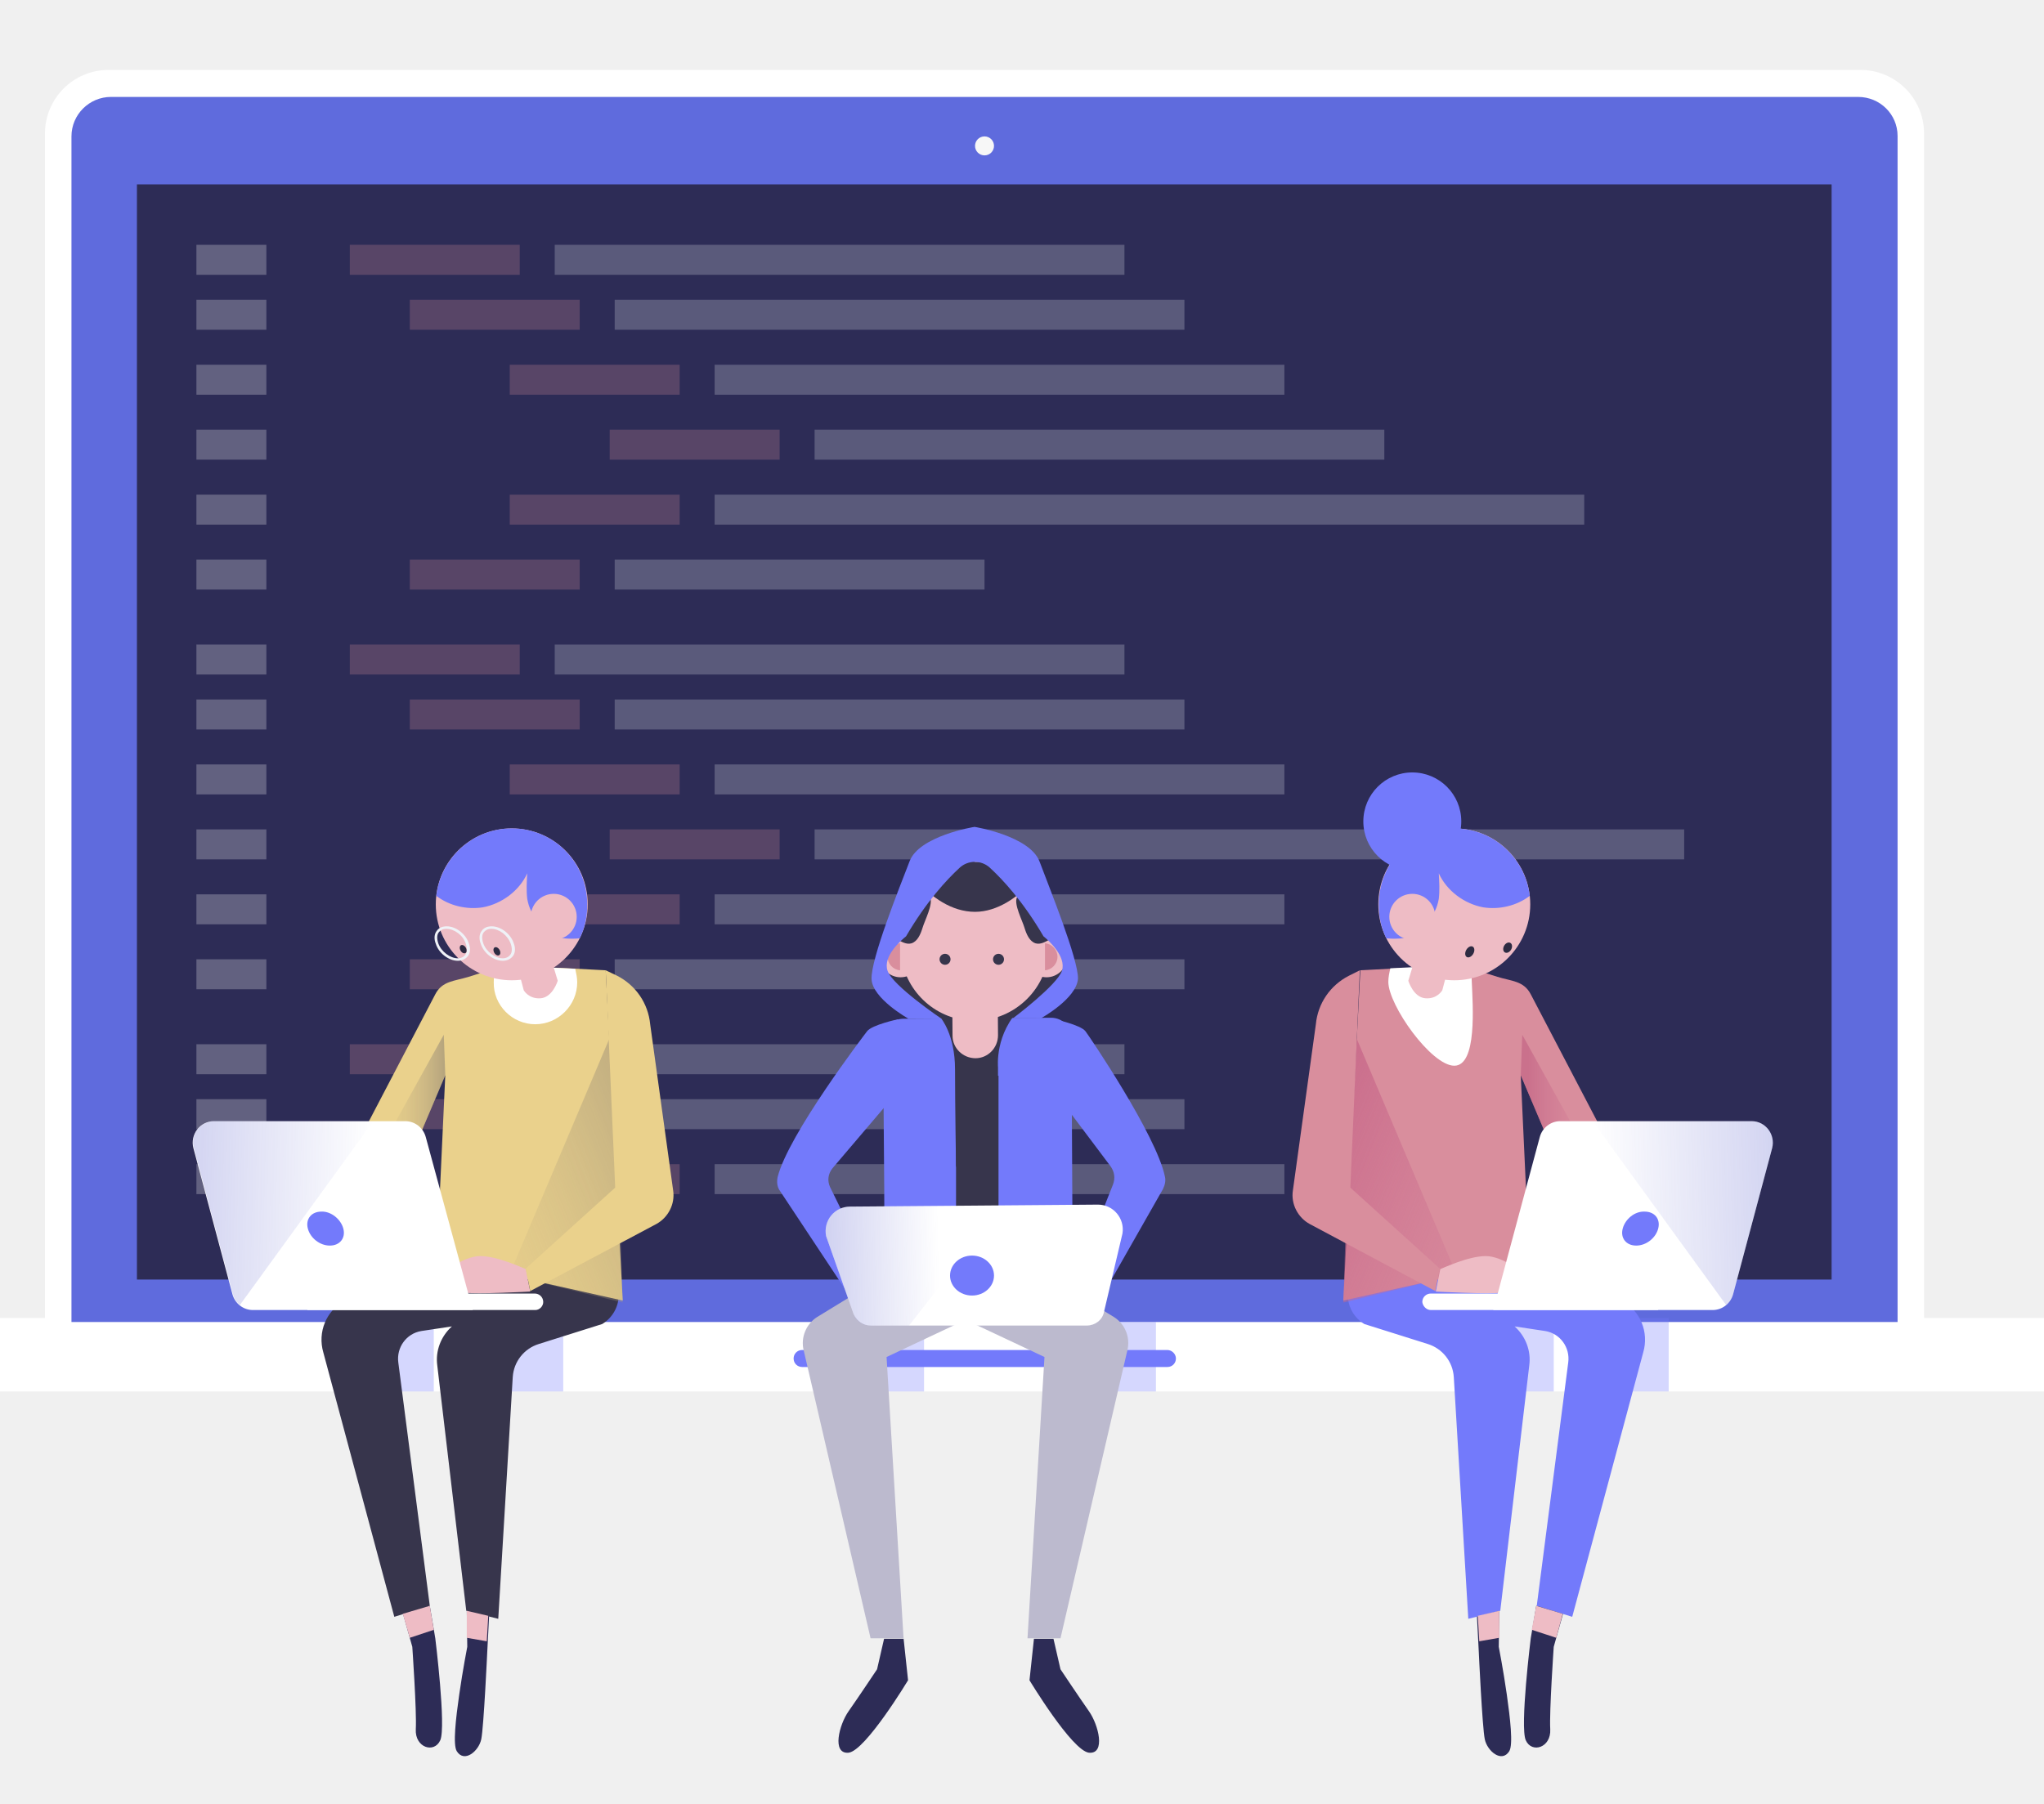
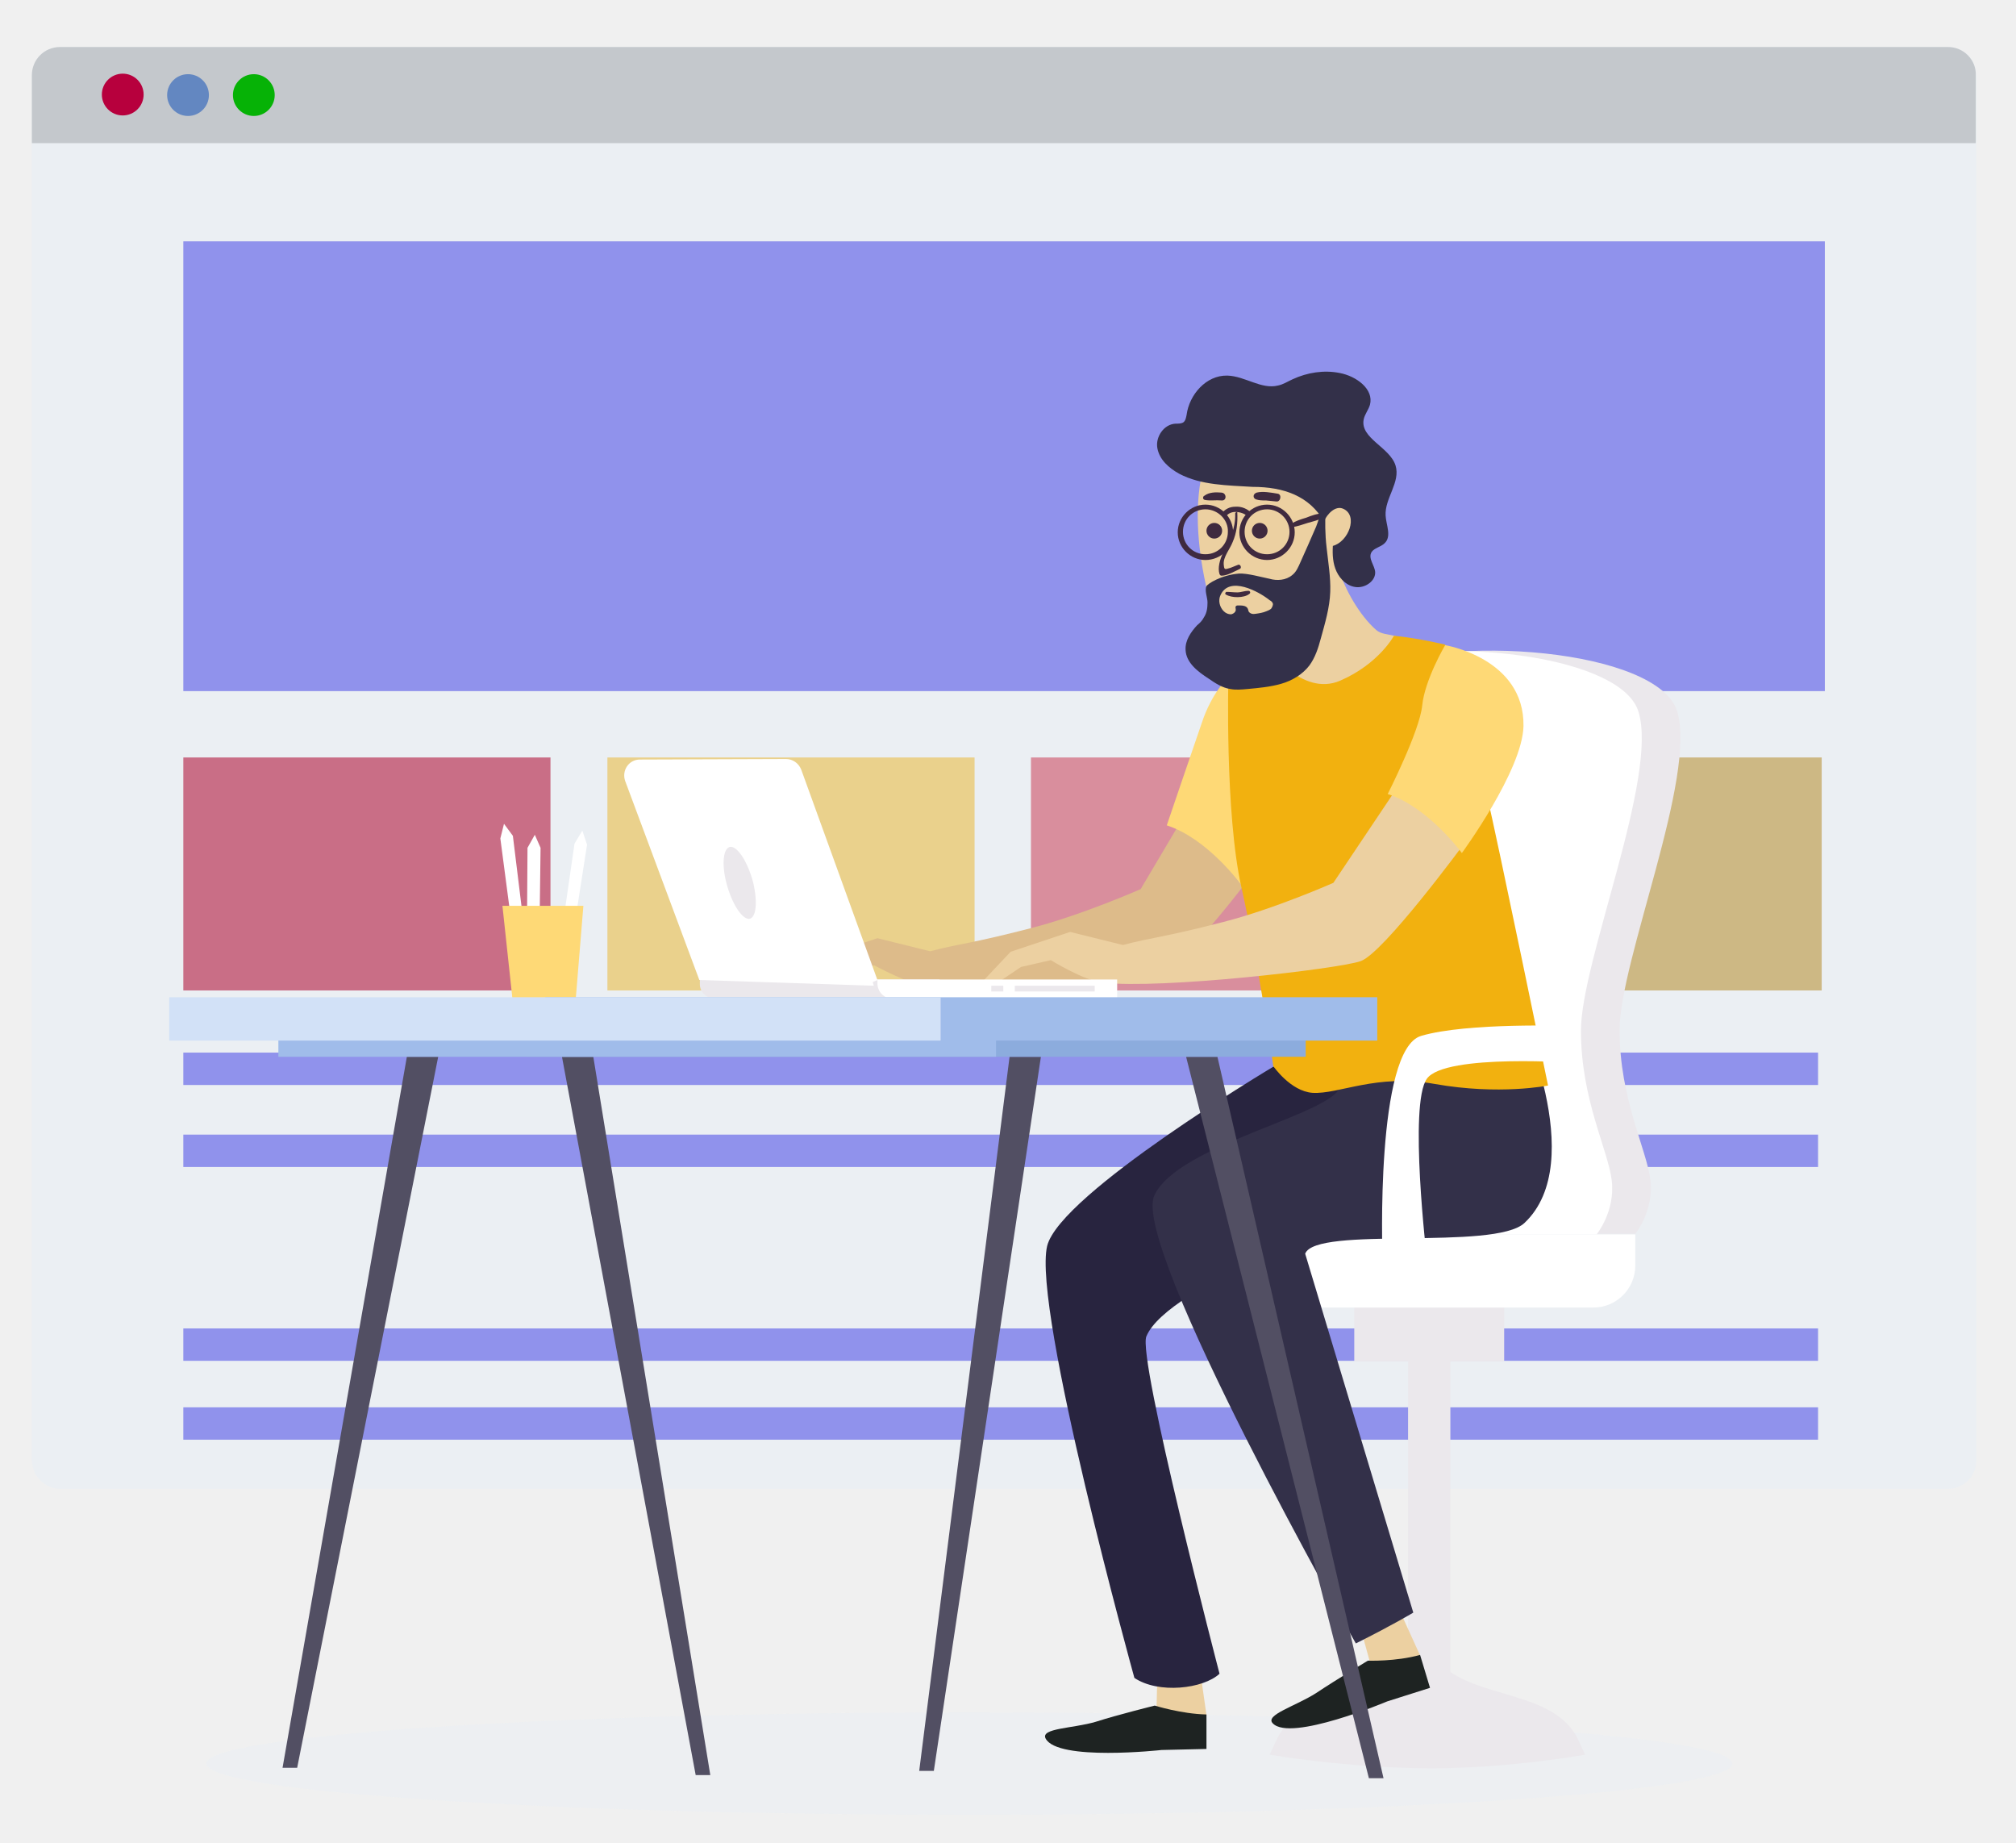
- <svg xmlns="http://www.w3.org/2000/svg" version="1.1" x="0px" y="0px" viewBox="0 0 409 361" style="enable-background:new 0 0 409 361;" xml:space="preserve">
+ <svg xmlns="http://www.w3.org/2000/svg" version="1.1" x="0px" y="0px" viewBox="0 0 386 352.7" style="enable-background:new 0 0 386 352.7;" xml:space="preserve">
  <style type="text/css">
- 	.st0{display:none;}
- 	.st1{display:inline;fill:#E0E4ED;}
- 	.st2{fill:#FFFFFF;}
- 	.st3{fill:#5F6BDD;}
- 	.st4{fill:#2D2C56;}
- 	.st5{fill:#F7F7F7;}
- 	.st6{fill:#737AFB;}
- 	.st7{opacity:0.25;}
+ 	.st0{fill:#EBEFF3;}
+ 	.st1{fill:#C4C8CC;}
+ 	.st2{fill:#B7003D;}
+ 	.st3{fill:#6387C1;}
+ 	.st4{fill:#06B206;}
+ 	.st5{fill:#9092EC;}
+ 	.st6{fill:#C96E86;}
+ 	.st7{fill:#EAD18C;}
	.st8{fill:#D98E9D;}
- 	.st9{fill:#E0E4ED;}
- 	.st10{opacity:0.3;fill:#737AFB;}
- 	.st11{fill:#37354C;}
- 	.st12{fill:#EAD18C;}
- 	.st13{opacity:0.5;fill:url(#SVGID_1_);}
- 	.st14{fill:url(#SVGID_2_);}
- 	.st15{fill:#EEBCC5;}
- 	.st16{fill:#EFF2F7;}
- 	.st17{fill:#2D2B42;}
- 	.st18{fill:url(#SVGID_3_);}
- 	.st19{opacity:0.5;fill:url(#SVGID_4_);}
- 	.st20{fill:url(#SVGID_5_);}
- 	.st21{fill:url(#SVGID_6_);}
- 	.st22{fill:#9B5342;}
- 	.st23{fill:#BCBACE;}
- 	.st24{fill:url(#SVGID_7_);}
+ 	.st9{fill:#CDB884;}
+ 	.st10{fill:#FFFFFF;}
+ 	.st11{font-family:'MyriadPro-Regular';}
+ 	.st12{font-size:12px;}
+ 	.st13{fill:#3CEF11;}
+ 	.st14{fill:#CE2105;}
+ 	.st15{fill:#9E001B;}
+ 	.st16{fill:#FFD62C;}
+ 	.st17{fill:#8E0018;}
+ 	.st18{opacity:0.67;}
+ 	.st19{fill:#EBE8EC;}
+ 	.st20{fill:#ECD0A1;}
+ 	.st21{fill:#1E2322;}
+ 	.st22{fill:#DDBB8A;}
+ 	.st23{fill:#FED976;}
+ 	.st24{fill:#28243F;}
+ 	.st25{fill:#333049;}
+ 	.st26{fill:#3F2A3F;}
+ 	.st27{fill:#F2B10F;}
+ 	.st28{fill:#524F63;}
+ 	.st29{fill:#8CACDD;}
+ 	.st30{fill:#A0BCEA;}
+ 	.st31{fill:#D2E1F7;}
</style>
-   <g id="BACKGROUND" class="st0">
-     <rect x="-53" y="-74" class="st1" width="500" height="500" />
-   </g>
  <g id="OBJECTS">
    <g>
      <g>
-         <path class="st2" d="M372.3,14H21.7C14.7,14,9,19.7,9,26.7v241.4h376V26.7C385,19.7,379.3,14,372.3,14z" />
-         <path class="st2" d="M410,263.8H-16c-2.5,0-4.4,2-4.4,4.5v5.8c0,2.5,2,4.4,4.4,4.4h426c2.5,0,4.4-2,4.4-4.4v-5.8     C414.5,265.8,412.5,263.8,410,263.8z" />
-         <g>
-           <path class="st3" d="M371.8,19.4H22.2c-4.3,0-7.9,3.5-7.9,7.9v237.3h365.4V27.2C379.7,22.9,376.2,19.4,371.8,19.4z" />
-           <rect x="27.4" y="36.9" class="st4" width="339.1" height="219.2" />
-         </g>
-         <circle class="st5" cx="197" cy="29.2" r="1.9" />
-         <path class="st6" d="M233.6,270.2h-73.1c-1,0-1.7,0.8-1.7,1.7c0,1,0.8,1.7,1.7,1.7h73.1c1,0,1.7-0.8,1.7-1.7     C235.3,271,234.5,270.2,233.6,270.2z" />
-         <g class="st7">
-           <rect x="70" y="49" class="st8" width="34" height="6" />
-           <rect x="39.3" y="49" class="st2" width="14" height="6" />
-           <rect x="39.3" y="60" class="st2" width="14" height="6" />
-           <rect x="39.3" y="73" class="st2" width="14" height="6" />
-           <rect x="39.3" y="86" class="st2" width="14" height="6" />
-           <rect x="39.3" y="99" class="st2" width="14" height="6" />
-           <rect x="39.3" y="112" class="st2" width="14" height="6" />
-           <rect x="111" y="49" class="st9" width="114" height="6" />
-           <g>
-             <rect x="82" y="60" class="st8" width="34" height="6" />
-             <rect x="123" y="60" class="st9" width="114" height="6" />
-           </g>
-           <g>
-             <rect x="102" y="73" class="st8" width="34" height="6" />
-             <rect x="143" y="73" class="st9" width="114" height="6" />
-           </g>
-           <g>
-             <rect x="122" y="86" class="st8" width="34" height="6" />
-             <rect x="163" y="86" class="st9" width="114" height="6" />
-           </g>
-           <g>
-             <rect x="102" y="99" class="st8" width="34" height="6" />
-             <rect x="143" y="99" class="st9" width="174" height="6" />
-           </g>
-           <g>
-             <rect x="82" y="112" class="st8" width="34" height="6" />
-             <rect x="123" y="112" class="st9" width="74" height="6" />
-           </g>
-         </g>
-         <g class="st7">
-           <rect x="70" y="129" class="st8" width="34" height="6" />
-           <rect x="39.3" y="129" class="st2" width="14" height="6" />
-           <rect x="39.3" y="140" class="st2" width="14" height="6" />
-           <rect x="39.3" y="153" class="st2" width="14" height="6" />
-           <rect x="39.3" y="166" class="st2" width="14" height="6" />
-           <rect x="39.3" y="179" class="st2" width="14" height="6" />
-           <rect x="39.3" y="192" class="st2" width="14" height="6" />
-           <rect x="111" y="129" class="st9" width="114" height="6" />
-           <g>
-             <rect x="82" y="140" class="st8" width="34" height="6" />
-             <rect x="123" y="140" class="st9" width="114" height="6" />
-           </g>
-           <g>
-             <rect x="102" y="153" class="st8" width="34" height="6" />
-             <rect x="143" y="153" class="st9" width="114" height="6" />
-           </g>
-           <rect x="70" y="209" class="st8" width="34" height="6" />
-           <rect x="39.3" y="209" class="st2" width="14" height="6" />
-           <rect x="39.3" y="220" class="st2" width="14" height="6" />
-           <rect x="39.3" y="233" class="st2" width="14" height="6" />
-           <rect x="111" y="209" class="st9" width="114" height="6" />
-           <g>
-             <rect x="82" y="220" class="st8" width="34" height="6" />
-             <rect x="123" y="220" class="st9" width="114" height="6" />
-           </g>
-           <g>
-             <rect x="102" y="233" class="st8" width="34" height="6" />
-             <rect x="143" y="233" class="st9" width="114" height="6" />
-           </g>
-           <g>
-             <rect x="122" y="166" class="st8" width="34" height="6" />
-             <rect x="163" y="166" class="st9" width="174" height="6" />
-           </g>
-           <g>
-             <rect x="102" y="179" class="st8" width="34" height="6" />
-             <rect x="143" y="179" class="st9" width="114" height="6" />
-           </g>
-           <g>
-             <rect x="82" y="192" class="st8" width="34" height="6" />
-             <rect x="123" y="192" class="st9" width="114" height="6" />
-           </g>
-         </g>
-       </g>
-       <rect x="73.5" y="263.8" class="st10" width="13.3" height="14.7" />
-       <rect x="99.4" y="263.8" class="st10" width="13.3" height="14.7" />
-       <rect x="297.6" y="263.8" class="st10" width="13.3" height="14.7" />
-       <rect x="320.6" y="263.8" class="st10" width="13.3" height="14.7" />
+         <g>
+           <g>
+             <path class="st0" d="M11.5,285H373c3,0,5.4-2.4,5.4-5.4V14.4c0-3-2.4-5.4-5.4-5.4H11.5c-3,0-5.4,2.4-5.4,5.4v265.2       C6.2,282.6,8.6,285,11.5,285z" />
+             <g>
+               <path class="st1" d="M373,9H11.5c-3,0-5.4,2.4-5.4,5.4v13h372.2v-13C378.4,11.5,376,9,373,9z" />
+             </g>
+           </g>
+           <g>
+             <circle class="st2" cx="23.5" cy="18.1" r="4" />
+             <circle class="st3" cx="36" cy="18.2" r="4" />
+             <circle class="st4" cx="48.6" cy="18.2" r="4" />
+           </g>
+         </g>
+       </g>
      <g>
-         <path class="st4" d="M93.4,322.4l0.1,7.2c0,0-0.9,4.6-1.6,9.5c-0.7,4.9-1.3,10.1-0.5,11.4c1.5,2.4,4.4,0,4.9-2.4     c0.5-2.4,1.2-17.5,1.2-17.5l0.5-9.7L93.4,322.4z" />
-         <path class="st4" d="M86,321.4l1.1,6.5c0,0,2.2,17.7,1,20.4c-1.2,2.7-5.1,1.5-4.9-2.2c0.2-3.6-0.7-16.5-0.7-16.5l-2.2-7.8     L86,321.4z" />
-         <g>
-           <path class="st11" d="M89,242.4l0.5,8L69,260.3c-3.7,2-5.5,6.3-4.3,10.4l14.2,52.9l7.1-2.2l-6.3-48.7c-0.4-3,1.6-5.8,4.6-6.3      l7.3-1.1l7.8-7.9l-9,8.1c-2.2,2-3.3,4.9-2.9,7.8l5.8,49.1l6.4,1.6l2.9-48.4c0.2-3.1,2.3-5.7,5.2-6.6l12.7-4      c2-1.2,3.3-3.4,3.3-5.8l-0.5-17L89,242.4z" />
-           <path class="st12" d="M124.6,260.3l-3.4-66.1c0,0-14.1-0.8-18.2-0.8c-2.3,0-6.2,1.1-9.2,2.1c-2.9,0.9-5.3,0.8-6.7,3.5L64,243.2      l14.2,1.3l4.7-5.4l-2.4-3.6l8.6-20.3L87.4,252L124.6,260.3z" />
-           <linearGradient id="SVGID_1_" gradientUnits="userSpaceOnUse" x1="73.517" y1="223.752" x2="89.102" y2="223.752">
-             <stop offset="0" style="stop-color:#EAD18C;stop-opacity:0" />
-             <stop offset="1" style="stop-color:#524F63;stop-opacity:0.7" />
-           </linearGradient>
-           <path class="st13" d="M88.8,207.1l-15.3,27.6l4.8,5.6c0,0,1.9,0.4,3.8-0.2l0.8-1l-2.4-3.6l8.6-20.3L88.8,207.1z" />
-           <path class="st2" d="M107.1,205c4.6,0,8.4-3.8,8.4-8.4c0-0.9-0.2-1.8-0.4-2.7c-4.3-0.2-9.8-0.5-12.1-0.5c-1,0-2.4,0.2-3.8,0.6      c-0.3,0.8-0.4,1.7-0.4,2.6C98.7,201.2,102.5,205,107.1,205z" />
-           <linearGradient id="SVGID_2_" gradientUnits="userSpaceOnUse" x1="78.424" y1="251.082" x2="163.972" y2="217.244">
-             <stop offset="0" style="stop-color:#EAD18C;stop-opacity:0" />
-             <stop offset="1" style="stop-color:#524F63;stop-opacity:0.7" />
-           </linearGradient>
-           <polygon class="st14" points="122.9,205.6 124.6,260.7 101.9,255.2     " />
-           <path class="st15" d="M101.6,186.6c0.4,0.8,3.2,11.6,3.2,11.6s1,1.8,3.4,1.6c2.4-0.2,3.4-3.5,3.4-3.5l-4.1-13.6L101.6,186.6z" />
-           <path class="st15" d="M116.2,179.9c0,7.5-7.9,15.7-15.4,15.7c-7.5,0-11.6-8.3-11.6-15.7c0-7.5,6.1-13.5,13.5-13.5      C110.1,166.4,116.2,172.4,116.2,179.9z" />
-           <circle class="st15" cx="102.4" cy="181" r="15.2" />
-           <g>
-             <path class="st16" d="M91.6,192.3c-1.8,0-3.8-1.5-4.4-3.4c-0.4-1-0.3-2,0.2-2.6c0.4-0.6,1.1-0.9,2-0.9c1.8,0,3.8,1.5,4.4,3.4       c0.4,1,0.3,2-0.2,2.6C93.1,192,92.4,192.3,91.6,192.3z M89.3,185.9c-0.7,0-1.2,0.3-1.5,0.7c-0.4,0.5-0.4,1.3-0.1,2.2       c0.6,1.7,2.4,3,3.9,3c0.7,0,1.2-0.3,1.5-0.7c0.4-0.5,0.4-1.3,0.1-2.2C92.7,187.2,90.9,185.9,89.3,185.9z" />
-           </g>
-           <g>
-             <path class="st16" d="M100.6,192.3c-1.8,0-3.8-1.5-4.4-3.4c-0.4-1-0.3-2,0.2-2.6c0.4-0.6,1.1-0.9,2-0.9c1.8,0,3.8,1.5,4.4,3.4       c0.4,1,0.3,2-0.2,2.6C102.1,192,101.4,192.3,100.6,192.3z M98.3,185.9c-0.7,0-1.2,0.3-1.5,0.7c-0.4,0.5-0.4,1.3-0.1,2.2       c0.6,1.7,2.4,3,3.9,3c0.7,0,1.2-0.3,1.5-0.7c0.4-0.5,0.4-1.3,0.1-2.2C101.6,187.2,99.9,185.9,98.3,185.9z" />
-           </g>
-           <ellipse transform="matrix(0.866 -0.5 0.5 0.866 -82.5942 71.7829)" class="st17" cx="92.7" cy="190" rx="0.6" ry="0.9" />
-           <ellipse transform="matrix(0.866 -0.5 0.5 0.866 -81.8534 75.2154)" class="st17" cx="99.4" cy="190.4" rx="0.6" ry="0.9" />
-         </g>
-         <path class="st15" d="M105.2,254c-0.6-0.2-5.6-2.6-9.1-2.6c-3.5,0-7.9,3.7-7.9,3.7s-0.6,2,1.8,1.6c2.4-0.4-0.3,1.5-0.3,1.5     s0.1,0.1,2.9,0.5c2.8,0.4,13.5-0.2,13.5-0.2L105.2,254z" />
-         <path class="st12" d="M121.2,194.2l1.9,43.5l-17.9,16.2l0.9,4.5l25.2-13.4c2.4-1.3,3.8-4,3.4-6.7l-4.6-33.3     c-0.4-4.2-2.9-7.8-6.6-9.7L121.2,194.2z" />
-         <g>
-           <path class="st2" d="M107.1,262.2H61.5v-3.3h45.5c0.9,0,1.7,0.7,1.7,1.7l0,0C108.7,261.4,108,262.2,107.1,262.2z" />
-           <path class="st2" d="M94.6,262.2H50.6c-1.9,0-3.6-1.3-4.1-3.2l-7.8-29.2c-0.7-2.7,1.3-5.4,4.1-5.4h38.3c1.9,0,3.6,1.3,4.1,3.2      L94.6,262.2z" />
-           <linearGradient id="SVGID_3_" gradientUnits="userSpaceOnUse" x1="74.573" y1="243.107" x2="-1.298" y2="241.315">
-             <stop offset="0" style="stop-color:#484EC2;stop-opacity:0" />
-             <stop offset="1" style="stop-color:#444BCC;stop-opacity:0.5" />
-           </linearGradient>
-           <path class="st18" d="M42.9,224.4c-2.8,0-4.9,2.7-4.1,5.4l7.8,29.2c0.2,0.9,0.8,1.7,1.4,2.2l26.7-36.8H42.9z" />
-           <path class="st6" d="M68.7,245.9c0.5,1.9-0.7,3.4-2.7,3.4c-2,0-3.9-1.5-4.4-3.4c-0.5-1.9,0.7-3.4,2.7-3.4      C66.2,242.4,68.2,244,68.7,245.9z" />
-         </g>
-         <path class="st6" d="M102.4,165.8c-7.8,0-14.2,5.9-15.1,13.5c2.6,2,6.1,2.8,9.3,2.3c3.8-0.7,7.3-3.3,8.9-6.8     c-0.1,1.7-0.2,3.4,0,5.1c0.3,1.7,1,3.3,2.3,4.4c0.1-1.2,0.2-2.4,0.8-3.4c0.6-1,1.9-1.7,3-1.3c0.8,0.3,1.3,1.1,1.4,2     c0.1,0.8-0.1,1.7-0.4,2.5c-0.5,1.2-1.2,2.4-2.1,3.4c1.8,0.3,3.7,0.5,5.5,0.3c1-2,1.5-4.2,1.5-6.6     C117.6,172.6,110.8,165.8,102.4,165.8z" />
-         <circle class="st15" cx="110.8" cy="183.5" r="4.6" />
-         <polygon class="st15" points="86,321.4 86.8,326.2 82,327.8 80.6,323    " />
-         <polygon class="st15" points="93.4,327.8 97.4,328.5 97.7,323.4 93.4,322.4    " />
+         <rect x="35.1" y="46.2" class="st5" width="314.3" height="86.1" />
+         <g>
+           <rect x="35.1" y="145" class="st6" width="70.3" height="44.6" />
+           <rect x="35.1" y="217.2" class="st5" width="313" height="6.2" />
+           <rect x="35.1" y="254.3" class="st5" width="313" height="6.2" />
+           <rect x="35.1" y="269.4" class="st5" width="313" height="6.2" />
+           <rect x="35.1" y="201.5" class="st5" width="313" height="6.2" />
+           <rect x="116.3" y="145" class="st7" width="70.3" height="44.6" />
+           <rect x="197.4" y="145" class="st8" width="70.3" height="44.6" />
+           <rect x="278.5" y="145" class="st9" width="70.3" height="44.6" />
+         </g>
+       </g>
+     </g>
+     <g>
+       <g class="st18">
+         <ellipse class="st0" cx="185.6" cy="337.6" rx="146.1" ry="9.8" />
      </g>
      <g>
-         <path class="st4" d="M300,322.4l-0.1,7.2c0,0,0.9,4.6,1.6,9.5c0.7,4.9,1.3,10.1,0.5,11.4c-1.5,2.4-4.4,0-4.9-2.4     c-0.5-2.4-1.2-17.5-1.2-17.5l-0.5-9.7L300,322.4z" />
-         <path class="st4" d="M307.4,321.4l-1.1,6.5c0,0-2.2,17.7-1,20.4c1.2,2.7,5.1,1.5,4.9-2.2c-0.2-3.6,0.7-16.5,0.7-16.5l2.2-7.8     L307.4,321.4z" />
-         <g>
-           <path class="st6" d="M304.4,242.4l-0.5,8l20.6,9.9c3.7,2,5.5,6.3,4.3,10.4l-14.2,52.9l-7.1-2.2l6.3-48.7c0.4-3-1.6-5.8-4.6-6.3      l-7.3-1.1l-7.8-7.9l9,8.1c2.2,2,3.3,4.9,2.9,7.8l-5.8,49.1l-6.4,1.6l-2.9-48.4c-0.2-3.1-2.3-5.7-5.2-6.6l-12.7-4      c-2-1.2-3.3-3.4-3.3-5.8l0.5-17L304.4,242.4z" />
-           <path class="st8" d="M268.8,260.3l3.4-66.1c0,0,14.1-0.8,18.2-0.8c2.3,0,6.2,1.1,9.2,2.1c2.9,0.9,5.3,0.8,6.7,3.5l23.1,44.2      l-14.2,1.3l-4.7-5.4l2.4-3.6l-8.6-20.3L306,252L268.8,260.3z" />
-           <linearGradient id="SVGID_4_" gradientUnits="userSpaceOnUse" x1="265.516" y1="223.752" x2="281.101" y2="223.752" gradientTransform="matrix(-1 0 0 1 585.3727 0)">
-             <stop offset="0" style="stop-color:#D37897;stop-opacity:0" />
-             <stop offset="0.899" style="stop-color:#BC547C" />
-           </linearGradient>
-           <path class="st19" d="M304.6,207.1l15.3,27.6l-4.8,5.6c0,0-1.9,0.4-3.8-0.2l-0.8-1l2.4-3.6l-8.6-20.3L304.6,207.1z" />
-           <path class="st2" d="M291,213.3c-4.6,0-13.2-12.1-13.2-16.8c0-0.9,0.2-1.8,0.4-2.7c4.3-0.2,9.8-0.5,12.1-0.5      c1,0,2.4,0.2,3.8,0.6c0.3,0.8,0.4,1.7,0.4,2.6C294.7,201.2,295.6,213.3,291,213.3z" />
-           <linearGradient id="SVGID_5_" gradientUnits="userSpaceOnUse" x1="270.423" y1="251.082" x2="355.971" y2="217.244" gradientTransform="matrix(-1 0 0 1 585.3727 0)">
-             <stop offset="0" style="stop-color:#D37897;stop-opacity:0" />
-             <stop offset="0.899" style="stop-color:#BC547C" />
-           </linearGradient>
-           <polygon class="st20" points="270.5,205.6 268.8,260.7 291.5,255.2     " />
-           <path class="st15" d="M291.8,186.6c-0.4,0.8-3.2,11.6-3.2,11.6s-1,1.8-3.4,1.6c-2.4-0.2-3.4-3.5-3.4-3.5l4.1-13.6L291.8,186.6z" />
-           <path class="st15" d="M277.2,179.9c0,7.5,7.9,15.7,15.4,15.7c7.5,0,11.6-8.3,11.6-15.7c0-7.5-6.1-13.5-13.5-13.5      S277.2,172.4,277.2,179.9z" />
-           <circle class="st15" cx="291" cy="181" r="15.2" />
-           <ellipse transform="matrix(-0.866 -0.5 0.5 -0.866 468.1459 504.715)" class="st17" cx="301.7" cy="189.6" rx="0.8" ry="1.1" />
-           <ellipse transform="matrix(-0.866 -0.5 0.5 -0.866 453.539 502.5288)" class="st17" cx="294.1" cy="190.5" rx="0.8" ry="1.2" />
-         </g>
-         <path class="st15" d="M288.2,254c0.6-0.2,5.6-2.6,9.1-2.6c3.5,0,7.9,3.7,7.9,3.7s0.6,2-1.8,1.6c-2.4-0.4,0.3,1.5,0.3,1.5     s-0.1,0.1-2.9,0.5s-13.5-0.2-13.5-0.2L288.2,254z" />
-         <path class="st8" d="M272.1,194.2l-1.9,43.5l17.9,16.2l-0.9,4.5L262.1,245c-2.4-1.3-3.8-4-3.4-6.7l4.6-33.3     c0.4-4.2,2.9-7.8,6.6-9.7L272.1,194.2z" />
-         <g>
-           <path class="st2" d="M286.3,262.2h45.5v-3.3h-45.5c-0.9,0-1.7,0.7-1.7,1.7l0,0C284.7,261.4,285.4,262.2,286.3,262.2z" />
-           <path class="st2" d="M298.8,262.2h43.9c1.9,0,3.6-1.3,4.1-3.2l7.8-29.2c0.7-2.7-1.3-5.4-4.1-5.4h-38.3c-1.9,0-3.6,1.3-4.1,3.2      L298.8,262.2z" />
-           <linearGradient id="SVGID_6_" gradientUnits="userSpaceOnUse" x1="266.572" y1="243.107" x2="190.701" y2="241.315" gradientTransform="matrix(-1 0 0 1 585.3727 0)">
-             <stop offset="0" style="stop-color:#484EC2;stop-opacity:0" />
-             <stop offset="1" style="stop-color:#444BCC;stop-opacity:0.5" />
-           </linearGradient>
-           <path class="st21" d="M350.5,224.4c2.8,0,4.9,2.7,4.1,5.4l-7.8,29.2c-0.2,0.9-0.8,1.7-1.4,2.2l-26.7-36.8H350.5z" />
-           <path class="st6" d="M324.7,245.9c-0.5,1.9,0.7,3.4,2.7,3.4c2,0,3.9-1.5,4.4-3.4c0.5-1.9-0.7-3.4-2.7-3.4      C327.1,242.4,325.2,244,324.7,245.9z" />
-         </g>
-         <path class="st6" d="M291,165.8c7.8,0,14.2,5.9,15.1,13.5c-2.6,2-6.1,2.8-9.3,2.3c-3.8-0.7-7.3-3.3-8.9-6.8     c0.1,1.7,0.2,3.4,0,5.1c-0.3,1.7-1,3.3-2.3,4.4c-0.1-1.2-0.2-2.4-0.8-3.4c-0.6-1-1.9-1.7-3-1.3c-0.8,0.3-1.3,1.1-1.4,2     c-0.1,0.8,0.1,1.7,0.4,2.5c0.5,1.2,1.2,2.4,2.1,3.4c-1.8,0.3-3.7,0.5-5.5,0.3c-1-2-1.5-4.2-1.5-6.6     C275.8,172.6,282.6,165.8,291,165.8z" />
-         <circle class="st15" cx="282.6" cy="183.5" r="4.6" />
-         <polygon class="st15" points="307.4,321.4 306.5,326.2 311.4,327.8 312.7,323    " />
-         <polygon class="st15" points="300,327.8 296,328.5 295.7,323.4 300,322.4    " />
-       </g>
-       <circle class="st6" cx="282.6" cy="164.4" r="9.8" />
-       <rect x="171.6" y="263.8" class="st10" width="13.3" height="14.7" />
-       <rect x="218" y="264.6" class="st10" width="13.3" height="13.9" />
-       <g>
-         <path class="st11" d="M190.8,168l-5.4,6.6l-2.7,5.6l-2.5,7.1c0,0-4.4,4.1-4.1,4.1c0.2,0.1-0.3,5,0.2,5.7c0.5,0.7,5.4,6.6,5.4,6.6     s4.8,3.1,6.7,3.5c1.9,0.4,11.5,4.6,11.5,4.6l5.9-5.6l-2.2-2.9c0,0,6.1-3.7,6.9-4.2c0.7-0.5,3.7-3.4,3.7-3.4s-0.1-2.6-0.6-4.2     c-0.4-1.7-3.4-9.8-3.4-9.8s-3.9-5.6-4.4-6.6c-0.5-1-2.7-4.2-2.7-4.2L190.8,168z" />
-         <path class="st6" d="M214.6,246l-37.6,0.3l-0.3-38.3c0-2.3,1.8-4.1,4.1-4.1l29.5-0.2c2.3,0,4.1,1.8,4.1,4.1L214.6,246z" />
-         <path class="st11" d="M188.3,203.8c0,0,2.8,3.3,2.8,10.2s0.2,19.5,0.2,19.5l8.4,0v-19.9c0,0-0.7-6.8,4.7-12l-9.2,0.2L188.3,203.8     z" />
-         <path class="st15" d="M195.2,211.8L195.2,211.8c-2.5,0-4.6-2-4.6-4.5l-0.1-13.9c0-0.3,0.3-0.6,0.6-0.6l7.9-0.1     c0.3,0,0.6,0.3,0.6,0.6l0.1,13.9C199.7,209.7,197.7,211.8,195.2,211.8z" />
-         <path class="st22" d="M211.1,190.1c0-0.2,0-0.3,0-0.5c0-1.4-0.2-2.7-0.5-4v-1.8c0-8.7-7.1-15.9-15.9-15.9l0,0     c-8.7,0-15.9,7.1-15.9,15.9v6.2H211.1z" />
-         <path class="st15" d="M209.4,185.7v-1.5c0-8.1-6.6-14.6-14.6-14.6l0,0c-8.1,0-14.6,6.6-14.6,14.6v6c0,0.4,0,0.8,0.1,1.2     c1,7.3,7.2,12.9,14.7,12.9c8.2,0,14.9-6.7,14.9-14.9C209.9,188.1,209.7,186.9,209.4,185.7z" />
-         <circle class="st11" cx="189.1" cy="192" r="1.1" />
-         <circle class="st11" cx="199.8" cy="192" r="1.1" />
-         <circle class="st15" cx="180.2" cy="191.5" r="4.1" />
-         <circle class="st15" cx="209.4" cy="191.5" r="4.1" />
-         <path class="st23" d="M195.9,262.9l-18.5,8.7l3.4,56.3h-6.6l-13.4-57.7c-0.6-2.5,0.5-5.2,2.7-6.6l17.5-10.7L195.9,262.9z" />
-         <path class="st8" d="M180.1,188.8c-1.4,0.1-2.5,1.3-2.5,2.7c0,1.4,1.1,2.6,2.5,2.7V188.8z" />
-         <path class="st8" d="M209.1,188.8c1.4,0.1,2.5,1.3,2.5,2.7c0,1.4-1.1,2.6-2.5,2.7V188.8z" />
-         <rect x="191.3" y="215.3" class="st11" width="8.5" height="45.4" />
-         <path class="st11" d="M205,185.7c0.4,1.3,1,2.7,2.2,3.1c1,0.3,2-0.3,2.9-0.8c0.5-0.3,1-0.7,1-1.3c0.1-0.5-0.2-0.9-0.4-1.4     c-0.9-1.6-1.8-3.3-3-4.6c-1.1-1.2-3.1-3.2-4.2-1.1C202.8,180.9,204.6,184.3,205,185.7z" />
-         <path class="st11" d="M206.6,176.3c-3.2-2.4-7.2-3.8-11.6-3.8l0.2-2.6c-4.3,0-8.5,4-11.7,6.4c2.8,3.2,6.9,6.2,11.6,6.2     C199.6,182.5,203.8,179.5,206.6,176.3z" />
-         <path class="st6" d="M156.1,238.4c-0.6-0.8-0.7-1.8-0.5-2.8c2.1-8.5,17.3-28.4,17.9-29.2c1-1.3,6.2-2.4,6.2-2.4l0.6,13.7     l-13.7,16.1c-0.9,1.1-1.1,2.5-0.5,3.8l10.8,22l-5.7,1.6L156.1,238.4z" />
-         <path class="st23" d="M205.4,252.9l17.5,10.7c2.2,1.4,3.3,4,2.7,6.6l-13.4,57.7h-6.6l3.4-56.3l-18.5-8.7L205.4,252.9z" />
-         <path class="st6" d="M232.7,238c0.4-0.8,0.6-1.7,0.4-2.5c-1.7-8.3-15.2-28.2-15.9-29.1c-1-1.3-6.2-2.4-6.2-2.4l-0.6,13.7     l11.8,15.7c0.8,1.1,1,2.4,0.5,3.7l-8.9,22.5l5.7,1.6L232.7,238z" />
-         <path class="st11" d="M184.6,185.7c-0.4,1.3-1,2.7-2.2,3.1c-1,0.3-2-0.3-2.9-0.8c-0.5-0.3-1-0.7-1-1.3c-0.1-0.5,0.2-0.9,0.4-1.4     c0.9-1.6,1.8-3.3,3-4.6c1.1-1.2,3.1-3.2,4.2-1.1C186.8,180.9,185,184.3,184.6,185.7z" />
-         <circle class="st15" cx="174.8" cy="259.7" r="4.8" />
-         <path class="st6" d="M208,172.4c-2-5.1-12.9-6.9-13-6.9v0l0,0l0,0v0c-0.1,0-11.1,1.8-13,6.9c-2,5.2-7.8,19.6-7.6,23.6     c0.2,3.9,7.4,7.9,7.4,7.9h6.6c0,0-9.8-6.6-10.8-9.6c-1-2.9,2.7-6.1,3.7-6.9c4.1-7,8.1-11.3,10.7-13.7c1.7-1.6,4.4-1.6,6.1,0     c2.6,2.4,6.6,6.7,10.7,13.7c1,0.8,4.6,4,3.7,6.9c-1,2.9-9.8,9.5-9.8,9.5l5.6,0c0,0,7.1-3.9,7.4-7.9     C215.8,192,209.9,177.5,208,172.4z" />
-         <circle class="st15" cx="216.4" cy="260.3" r="4.8" />
-         <path class="st6" d="M214.1,239v20.5c0,0-11.6,4.3-13.2,4.1c-1.7-0.2-1.7-18.2-1.7-18.2l2.1-5.5L214.1,239z" />
-         <path class="st6" d="M177,239v20.5c0,0,11.6,4.3,13.2,4.1c1.7-0.2,1.7-18.2,1.7-18.2l-2.1-5.5L177,239z" />
-         <path class="st4" d="M180.8,327.9l0.9,8.4c0,0-8.5,14.1-11.9,14.5c-3.4,0.3-1.9-5.6,0-8.3c1.9-2.7,5.7-8.4,5.7-8.4l1.4-6.1H180.8     z" />
-         <path class="st4" d="M206.9,327.9l-0.9,8.4c0,0,8.5,14.1,11.9,14.5c3.4,0.3,1.9-5.6,0-8.3c-1.9-2.7-5.7-8.4-5.7-8.4l-1.4-6.1     H206.9z" />
-         <g>
-           <path class="st2" d="M174.2,265.3h43.3c1.6,0,3.1-1.1,3.4-2.7l3.7-15.7c0.5-3-1.8-5.8-4.9-5.8l-49.6,0.4c-3.1,0-5.4,2.8-4.8,5.9      l5.5,15.6C171.4,264.4,172.7,265.3,174.2,265.3z" />
-           <linearGradient id="SVGID_7_" gradientUnits="userSpaceOnUse" x1="187.972" y1="253.162" x2="143.13" y2="254.221">
-             <stop offset="0" style="stop-color:#484EC2;stop-opacity:0" />
-             <stop offset="1" style="stop-color:#444BCC;stop-opacity:0.5" />
-           </linearGradient>
-           <path class="st24" d="M200.7,241.3l-30.6,0.2c-3.1,0-5.4,2.8-4.8,5.9l5.5,15.6c0.5,1.4,1.8,2.3,3.3,2.3h7.8L200.7,241.3z" />
-           <ellipse class="st6" cx="194.5" cy="255.3" rx="4.4" ry="4" />
+         <g>
+           <g>
+             <g>
+               <g>
+                 <path class="st19" d="M243.1,335.9c0,0,15,2.6,31.1,2.6c14.9,0,29.3-2.6,29.3-2.6l-1.2-2.6c-5.1-11.4-24.6-7-29-18.7h0         c-3.7,11.8-23.9,7.3-29,18.7L243.1,335.9z" />
+               </g>
+               <g>
+                 <rect x="269.6" y="247.3" class="st19" width="8.1" height="75.8" />
+               </g>
+               <g>
+                 <polygon class="st20" points="271.9,316.9 268.4,309.2 260.6,312 262.8,320        " />
+               </g>
+               <g>
+                 <path class="st21" d="M271.9,316.8l1.9,6.3l-8.2,2.6c0,0-18.5,7.8-21.9,4.2c-1.6-1.6,4.4-3.3,8.3-5.8         c3.9-2.6,9.9-6.2,9.9-6.2S267.2,318.1,271.9,316.8z" />
+               </g>
+               <g>
+                 <polygon class="st20" points="231,328.3 229.8,319.9 221.6,320.5 221.4,328.7        " />
+               </g>
+               <g>
+                 <path class="st21" d="M231,328.2v6.6l-8.6,0.2c0,0-19.9,2.2-22.2-2.2c-1-2,5.2-1.9,9.6-3.2c4.4-1.4,11.3-3.1,11.3-3.1         S226.2,328.1,231,328.2z" />
+               </g>
+               <g>
+                 <g>
+                   <path class="st22" d="M156.6,183.4l11.4-3.8l10.1,2.5c5.7-1.5,7.6-1.4,19.2-4.4c9.8-2.5,21.1-7.5,21.1-7.5l8.3-14          c5.4,0.5,16.7,6.4,16.7,6.4s-15.5,21.1-19.9,22.6c-4.4,1.5-34.2,5.1-45.5,3.8c-3.6-0.4-10.6-4.2-10.6-4.2l-9,1.5l-7,4.7          l-1.2-1l2.8-3L156.6,183.4z" />
+                 </g>
+                 <g>
+                   <path class="st23" d="M235.2,129.6c0,0,14.5,2.4,14.2,15.4c-0.2,8.5-11.8,24.3-11.8,24.3s-6.4-8.8-14.2-11.3          c0,0,5.1-15,6.7-19.6C232,132.6,235.2,129.6,235.2,129.6z" />
+                 </g>
+               </g>
+               <g>
+                 <rect x="259.3" y="245.1" class="st19" width="28.7" height="15.5" />
+               </g>
+               <g>
+                 <path class="st19" d="M263.1,185c-1.4-18.7-2.4-37.4-3-56.2c17.7-7.9,57.3-4.4,61,7.3c3.9,12.4-11,47.8-11,61.1         c0,13.2,5.2,22.8,5.9,28.7c0.7,5.9-2.9,10.3-2.9,10.3h-45.4C266.5,219.2,264.4,202.1,263.1,185z" />
+               </g>
+               <g>
+                 <path class="st10" d="M263.1,185c-1.5-19.5-2.5-39-3.1-58.5c19.5-4.6,50.5-0.6,53.7,9.7c3.9,12.4-11,47.8-11,61.1         c0,13.2,5.2,22.8,5.9,28.7c0.7,5.9-2.9,10.3-2.9,10.3h-38C266.5,219.2,264.4,202.1,263.1,185z" />
+               </g>
+               <g>
+                 <path class="st10" d="M227.7,250.3h77.4c4.4,0,8-3.6,8-8v-6h-85.4V250.3z" />
+               </g>
+               <g>
+                 <path class="st24" d="M243.8,204.2c0,0-40.8,24.3-43.3,34.3c-2.9,12,16.7,82.7,16.7,82.7c4.6,3.1,13.2,2.1,16.3-0.8         c0,0-15.8-60.6-14-64.6c4.2-9.9,40-21.7,51.3-32.5c11.3-10.8,12.3-21.1,12.3-21.1L243.8,204.2z" />
+               </g>
+               <g>
+                 <path class="st25" d="M290.5,193.3c0,0,13.9,29,1.4,40.8c-5.7,5.4-40,0.5-42,5.9l20.7,68.7c0,0-3.6,2.2-11,5.9         c0,0-43-75.8-38.6-85.7c4.4-9.8,34.1-15.5,35.6-20.9c1.5-5.4,2.5-14.2,2.5-14.2L290.5,193.3z" />
+               </g>
+               <g>
+                 <path class="st20" d="M231.5,114.6c0.9,3.4,2.5,7.1,5.8,8.2c3,1,6.3-0.6,9-2.3c3.2-1.9,6.5-4,8.6-7.2         c3.1-4.8,5.7-10.6,5.3-16.3c-0.1-2-3.1-4.5-4.3-6.1c-0.9-1.1-2.2-1.9-3.4-2.5c-3.1-1.5-6.3-2.5-9.7-3         c-5.6-0.9-11.8,0.3-12.9,6.5C228.6,99.2,229.7,107.5,231.5,114.6z" />
+               </g>
+               <g>
+                 <circle class="st26" cx="241.2" cy="101.6" r="1.5" />
+               </g>
+               <g>
+                 <circle class="st26" cx="232.5" cy="101.6" r="1.5" />
+               </g>
+               <g>
+                 <g>
+                   <path class="st26" d="M242.6,107.2c-2.9,0-5.3-2.4-5.3-5.3c0-2.9,2.4-5.3,5.3-5.3c2.9,0,5.3,2.4,5.3,5.3          C247.9,104.8,245.5,107.2,242.6,107.2z M242.6,97.5c-2.4,0-4.3,1.9-4.3,4.3c0,2.4,1.9,4.3,4.3,4.3c2.4,0,4.3-1.9,4.3-4.3          C246.9,99.5,245,97.5,242.6,97.5z" />
+                 </g>
+                 <g>
+                   <path class="st26" d="M234.6,99l-0.8-0.6c0.7-0.9,1.6-1.4,2.7-1.4c1.2-0.1,2.4,0.4,3.2,1.3L239,99c-0.6-0.7-1.6-1-2.5-1          C235.7,98,235,98.4,234.6,99z" />
+                 </g>
+                 <g>
+                   <path class="st26" d="M230.8,107.2c-2.9,0-5.3-2.4-5.3-5.3c0-2.9,2.4-5.3,5.3-5.3c2.9,0,5.3,2.4,5.3,5.3          C236.2,104.8,233.8,107.2,230.8,107.2z M230.8,97.5c-2.4,0-4.3,1.9-4.3,4.3c0,2.4,1.9,4.3,4.3,4.3c2.4,0,4.3-1.9,4.3-4.3          C235.2,99.5,233.2,97.5,230.8,97.5z" />
+                 </g>
+               </g>
+               <g>
+                 <path class="st20" d="M270.9,123.8c0,0-0.1-1.1-4-2.1c-1.1-0.3-2.5-0.3-3.4-1.1c-3.2-2.8-6.1-7.9-7.2-11.8         c-0.2-0.6-0.3-1.2-0.2-1.7c-2.7,2.2-5.2,4.6-7.7,7.1c-0.8,0.8-6,0.4-5.3,1.5c0.2,0.3,1.5,3.3,2.8,6.2         c-2.5,1.6-5.2,3.7-5.2,3.7l-3.4,19.1l10.1,5.6c0,0,11.3-2.5,18.6-6.4C273.3,140.1,270.9,123.8,270.9,123.8z" />
+               </g>
+               <g>
+                 <path class="st27" d="M266.9,121.7c0,0-2.9,5.4-10.3,8.6c-7.4,3.2-14-6.4-14-6.4l-7.4,5.7c0,0-0.7,26.1,2.5,40.3         c3.2,14.2,6.1,34.2,6.1,34.2s3.3,4.8,7.5,5.1c5.1,0.3,12.2-3.7,23.4-1.7c12.4,2.2,21.7,0.3,21.7,0.3s-9.6-46.7-11.8-56         c-2.2-9.3-7.9-28.4-7.9-28.4S271.8,122.2,266.9,121.7z" />
+               </g>
+               <g>
+                 <g>
+                   <path class="st19" d="M137,191.2h42.9v-3.7h-45.9v0.7C133.9,189.9,135.3,191.2,137,191.2z" />
+                 </g>
+                 <g>
+                   <path class="st10" d="M150.5,145.3c1.3,0,2.4,0.8,2.9,2l14.6,40.3l-0.9,0.4l0.2,0.7l-33.4-1.1l-14.2-38.1          c-0.7-2,0.7-4.1,2.8-4.1L150.5,145.3z" />
+                 </g>
+                 <g>
+                   <path class="st19" d="M139.1,169.1c1,3.8,2.9,6.8,4.3,6.8c1.4-0.1,1.7-3.2,0.8-7c-1-3.8-2.9-6.8-4.3-6.8          C138.5,162.2,138.1,165.3,139.1,169.1z" />
+                 </g>
+               </g>
+               <g>
+                 <g>
+                   <path class="st26" d="M236.5,98.3c0.1,2.9-1.1,5.1-2.4,7.7c-0.5,1.1-1,2.7-0.6,3.9c0.1,0.2,0.2,0.3,0.4,0.3          c1.1,0,2.4-0.8,3.5-1.3c0.4-0.2,0.1-0.9-0.3-0.8c-0.5,0.2-1,0.4-1.5,0.6c-1.1,0.3-1.2,0.5-1.3-0.7c-0.1-1.4,1.2-2.9,1.7-4.2          c0.8-1.8,1-3.7,0.9-5.7C237,98,236.5,98,236.5,98.3L236.5,98.3z" />
+                 </g>
+               </g>
+               <g>
+                 <g>
+                   <path class="st26" d="M240.5,95.6c0.6,0.2,1.2,0.2,1.9,0.2c0.7,0.1,1.3,0.1,2,0.2c0.8,0.1,1.1-1.4,0.2-1.5          c-1.2-0.2-2.8-0.5-4-0.2C239.8,94.6,239.9,95.4,240.5,95.6L240.5,95.6z" />
+                 </g>
+               </g>
+               <g>
+                 <g>
+                   <path class="st26" d="M230.7,95.7c1,0.2,2.1,0,3.2,0.1c1,0.1,1-1.4,0-1.5c-1.1-0.1-2.4-0.1-3.3,0.6          C230.3,95,230.2,95.6,230.7,95.7L230.7,95.7z" />
+                 </g>
+               </g>
+               <g>
+                 <g>
+                   <path class="st26" d="M247.4,100.9c1-0.1,2-0.5,3-0.8c1-0.3,2.1-0.5,3-1.1c0.3-0.2,0.2-0.7-0.2-0.7c-1,0-2.1,0.4-3.1,0.8          c-1,0.3-2,0.6-2.9,1.2C247,100.5,247.1,100.9,247.4,100.9L247.4,100.9z" />
+                 </g>
+               </g>
+               <g>
+                 <g>
+                   <path class="st25" d="M239.8,93.2c-4.8-0.3-9.8-0.3-14-2.5c-2-1.1-3.8-2.7-4.2-4.9c-0.4-2.1,1.2-4.6,3.5-4.7          c0.5,0,1,0,1.4-0.2c0.5-0.3,0.6-1,0.7-1.5c0.5-3.8,3.7-7.6,7.8-7.5c3.4,0.1,6.5,2.7,9.7,1.9c1-0.2,1.9-0.8,2.8-1.2          c2.8-1.3,6-1.8,9-1.2c3.2,0.6,6.6,3.1,5.8,6.1c-0.3,1-1,1.8-1.2,2.8c-0.7,3.6,5,5.3,6.1,8.8c1,3.2-2.1,6.3-1.9,9.6          c0.1,1.8,1.2,4-0.2,5.3c-0.7,0.7-2,0.9-2.5,1.7c-0.7,1.2,0.6,2.5,0.7,3.8c0.1,1.6-1.7,3-3.5,2.9c-1.8-0.1-3.2-1.5-3.9-3          c-0.7-1.5-0.8-3.2-0.7-4.9c3-0.8,4.9-5.8,2-7.1c-1.5-0.7-3.1,1-3.7,2.4C250.7,95,245.9,93.2,239.8,93.2z" />
+                 </g>
+                 <g>
+                   <path class="st25" d="M252,100.8c-1,2.3-2,4.6-3,6.8c-0.4,0.9-0.8,1.9-1.6,2.5c-1.2,1-2.9,1.1-4.3,0.7          c-1.5-0.3-4.3-1.1-5.9-1c-3.5,0.3-6,2-6.2,2.4c-0.4,0.8,0.2,2.2,0.2,3.1c0,1-0.1,2-0.7,2.9c-0.3,0.6-0.8,1.1-1.3,1.5          c-1.2,1.3-2.3,2.9-2.2,4.7c0.1,2.5,2.4,4.2,4.4,5.5c1.3,0.9,2.7,1.8,4.2,2c1,0.2,2.1,0.1,3.2,0c2.2-0.2,4.4-0.4,6.5-1          c2.1-0.6,4.1-1.8,5.4-3.5c1.1-1.5,1.7-3.3,2.2-5.2c0.8-2.9,1.7-5.9,1.8-8.9c0.1-2.8-0.4-5.7-0.7-8.5c-0.3-2.5-0.3-5-0.2-7.4          c0-0.3,0.1-1-0.4-1.1c-0.5-0.1-0.3,0.7-0.4,1C252.8,98.7,252.4,99.7,252,100.8z" />
+                 </g>
+                 <g>
+                   <path class="st20" d="M233.7,113.9c-0.5,1-0.2,2.3,0.6,3.1c0.4,0.4,0.9,0.6,1.4,0.6c0.5-0.1,1-0.5,0.9-1          c0-0.2-0.1-0.4,0-0.5c0.1-0.2,0.3-0.2,0.5-0.2c0.7,0,1.5,0,1.8,0.6c0.1,0.2,0.1,0.4,0.2,0.6c0.3,0.4,0.8,0.5,1.3,0.4          c0.7-0.1,1.4-0.2,2.1-0.5c0.3-0.1,0.7-0.3,0.9-0.5c0.2-0.3,0.4-0.7,0.3-1c-0.1-0.3-0.4-0.5-0.6-0.6          C241,113.2,235.4,110.2,233.7,113.9z" />
+                 </g>
+                 <g>
+                   <g>
+                     <path class="st26" d="M234.7,113.8c1.1,0.7,3.5,0.7,4.5-0.1c0.3-0.2,0.2-0.6-0.2-0.6c-0.7,0-1.4,0.3-2.1,0.3           c-0.7,0-1.4-0.1-2.1-0.1C234.6,113.4,234.5,113.7,234.7,113.8L234.7,113.8z" />
+                   </g>
+                 </g>
+               </g>
+             </g>
+             <g>
+               <path class="st10" d="M264.7,240.5c0,0-1.4-39.6,7.4-42.2s28.3-1.9,28.3-1.9l1.8,7.1c0,0-25.5-1.9-29,3        c-3.5,4.9,0,34.4,0,34.4L264.7,240.5z" />
+             </g>
+           </g>
+           <g>
+             <g>
+               <path class="st20" d="M193.5,182.2l11.4-3.8l10.1,2.5c5.7-1.5,7.6-1.4,19.2-4.4c9.8-2.5,21.1-7.5,21.1-7.5l12.8-19.1        c5.4,0.5,12.3,11.5,12.3,11.5s-15.5,21.1-19.9,22.6c-4.4,1.5-38.1,5.4-49.4,4.1c-3.6-0.4-9.9-4.3-9.9-4.3l-5.7,1.3l-7,4.7        l-1.2-1l2.8-3L193.5,182.2z" />
+             </g>
+             <g>
+               <path class="st23" d="M276.7,123.5c0,0,15.2,2.5,15,15.5c-0.2,8.5-11.8,24.3-11.8,24.3s-6.4-8.8-14.2-11.3        c0,0,6.1-12,6.6-16.9C272.8,130.1,276.7,123.5,276.7,123.5z" />
+             </g>
+             <g>
+               <g>
+                 <path class="st10" d="M171,191.2h42.9v-3.7H168v0.7C168,189.9,169.3,191.2,171,191.2z" />
+               </g>
+               <g>
+                 <rect x="194.3" y="188.7" class="st19" width="15.3" height="1.1" />
+               </g>
+               <g>
+                 <rect x="189.8" y="188.7" class="st19" width="2.3" height="1.1" />
+               </g>
+             </g>
+           </g>
+         </g>
+         <g>
+           <g>
+             <g>
+               <polygon class="st10" points="97.8,175.7 95.8,160.5 96.5,157.7 98.2,160 100.1,175.5       " />
+             </g>
+             <g>
+               <polygon class="st10" points="107.8,176.7 110,161.5 111.5,159 112.4,161.7 110,177.1       " />
+             </g>
+             <g>
+               <polygon class="st10" points="100.9,177.8 101,162.3 102.4,159.8 103.5,162.3 103.3,177.9       " />
+             </g>
+           </g>
+           <g>
+             <polygon class="st23" points="110.1,192.9 98.3,192.9 96.2,173.4 111.7,173.4      " />
+           </g>
+         </g>
+         <g>
+           <g>
+             <polygon class="st28" points="262.1,340.4 264.9,340.4 233.1,202.3 227.1,202.3      " />
+           </g>
+           <g>
+             <polygon class="st28" points="176,339 178.8,339 199.3,202.3 193.3,202.3      " />
+           </g>
+           <g>
+             <polygon class="st28" points="133.2,339.8 136,339.8 113.6,202.3 107.6,202.3      " />
+           </g>
+           <g>
+             <polygon class="st28" points="54.1,338.4 56.9,338.4 83.9,202.3 77.9,202.3      " />
+           </g>
+           <g>
+             <rect x="101" y="196.1" class="st29" width="149" height="6.2" />
+           </g>
+           <g>
+             <rect x="53.3" y="196.1" class="st30" width="137.4" height="6.2" />
+           </g>
+           <g>
+             <rect x="104.4" y="190.9" class="st30" width="159.3" height="8.3" />
+           </g>
+           <g>
+             <rect x="32.4" y="190.9" class="st31" width="147.7" height="8.3" />
+           </g>
        </g>
      </g>
    </g>
  </g>
-   <g id="DESIGNED_BY_FREEPIK">
+   <g id="DESIGNED_BY_FREEPIK_1_">
</g>
</svg>
